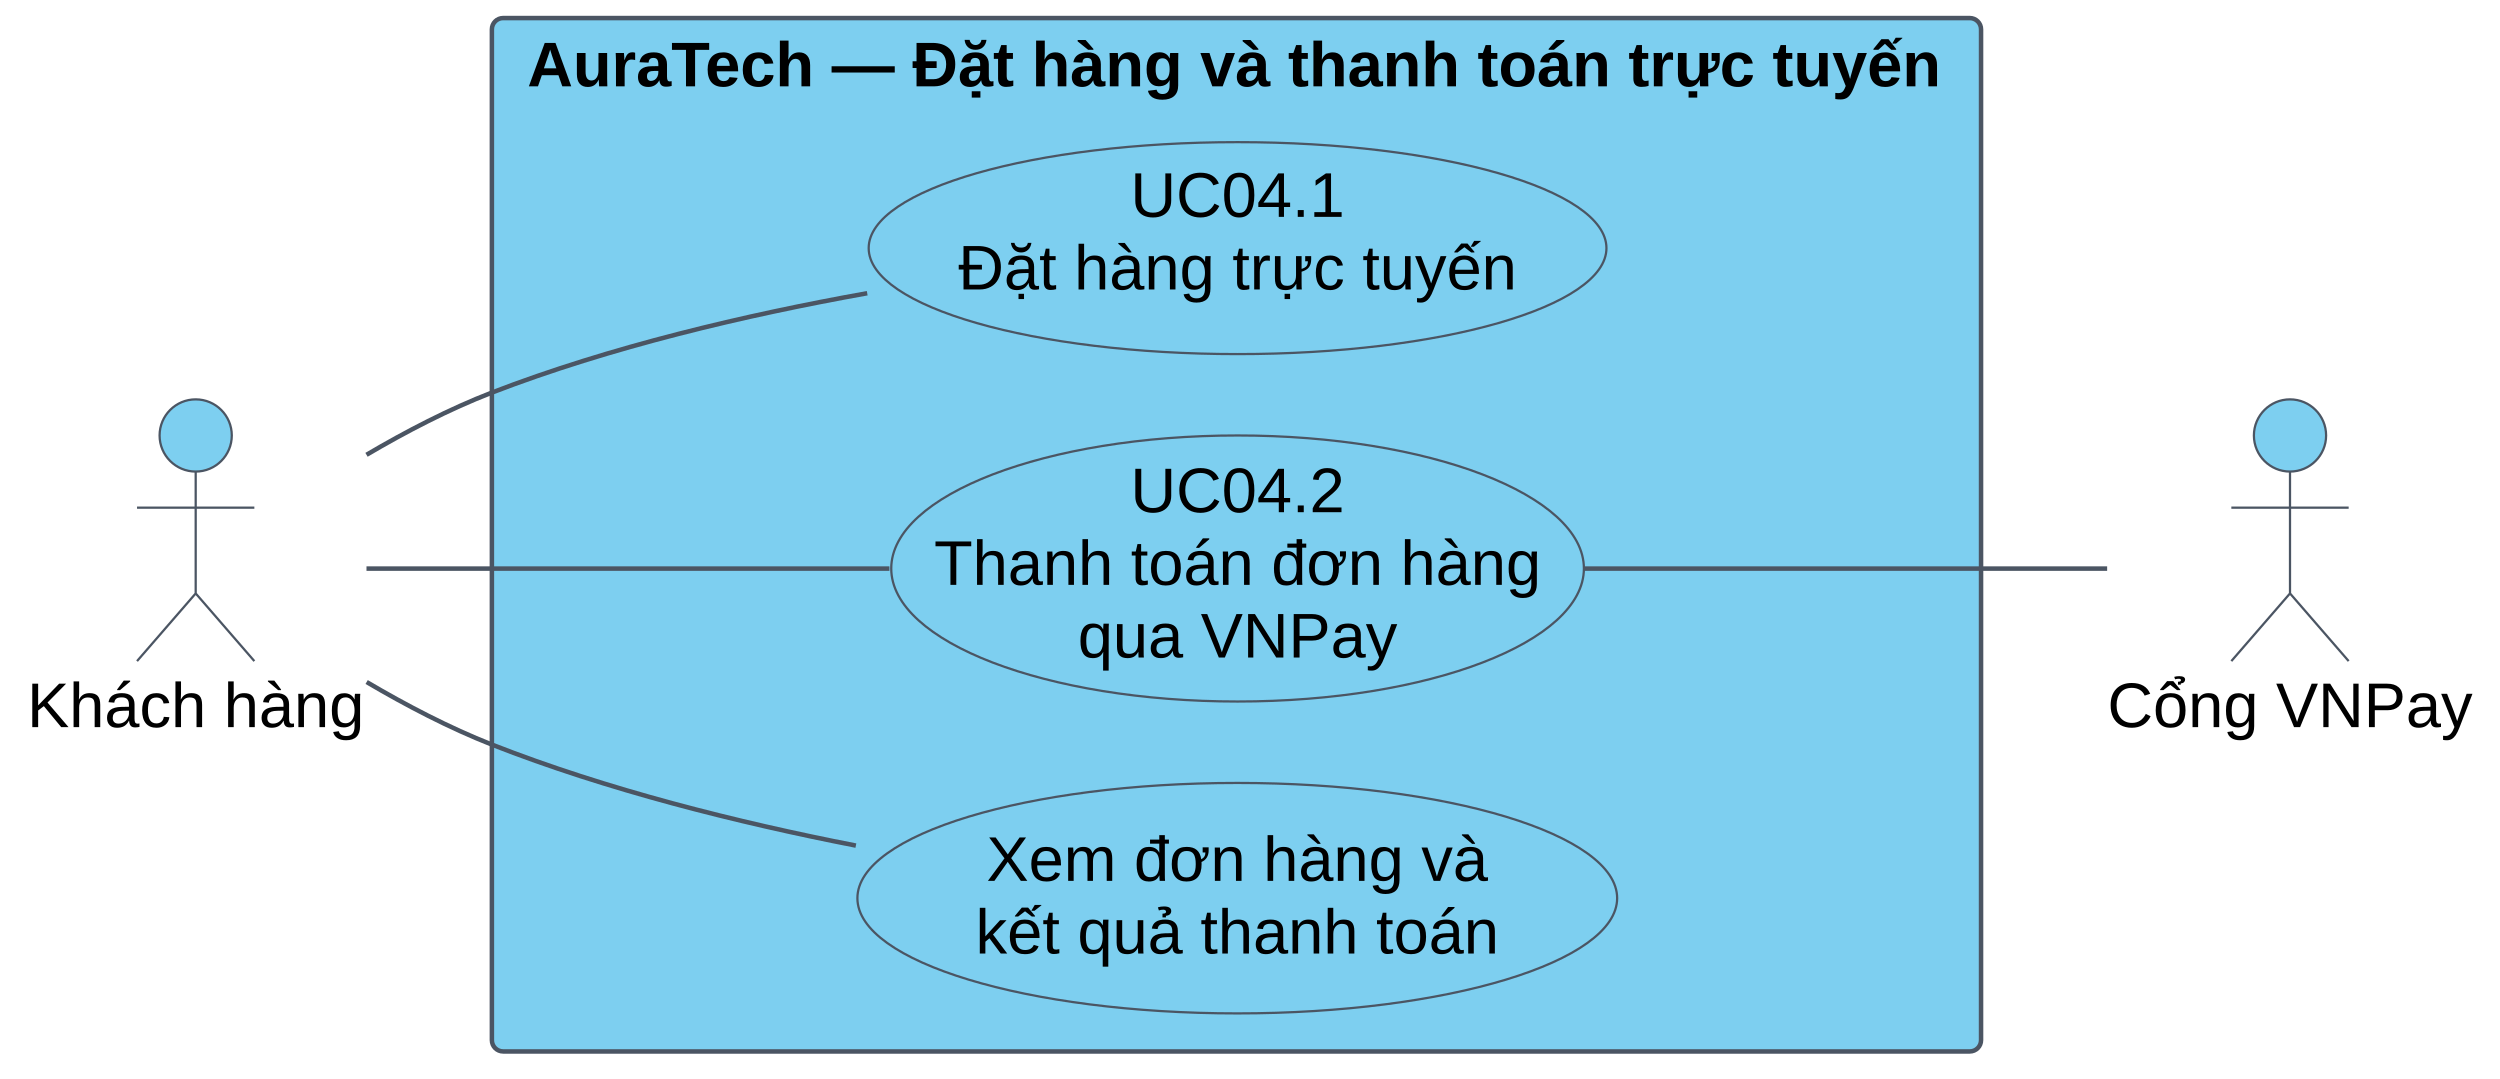
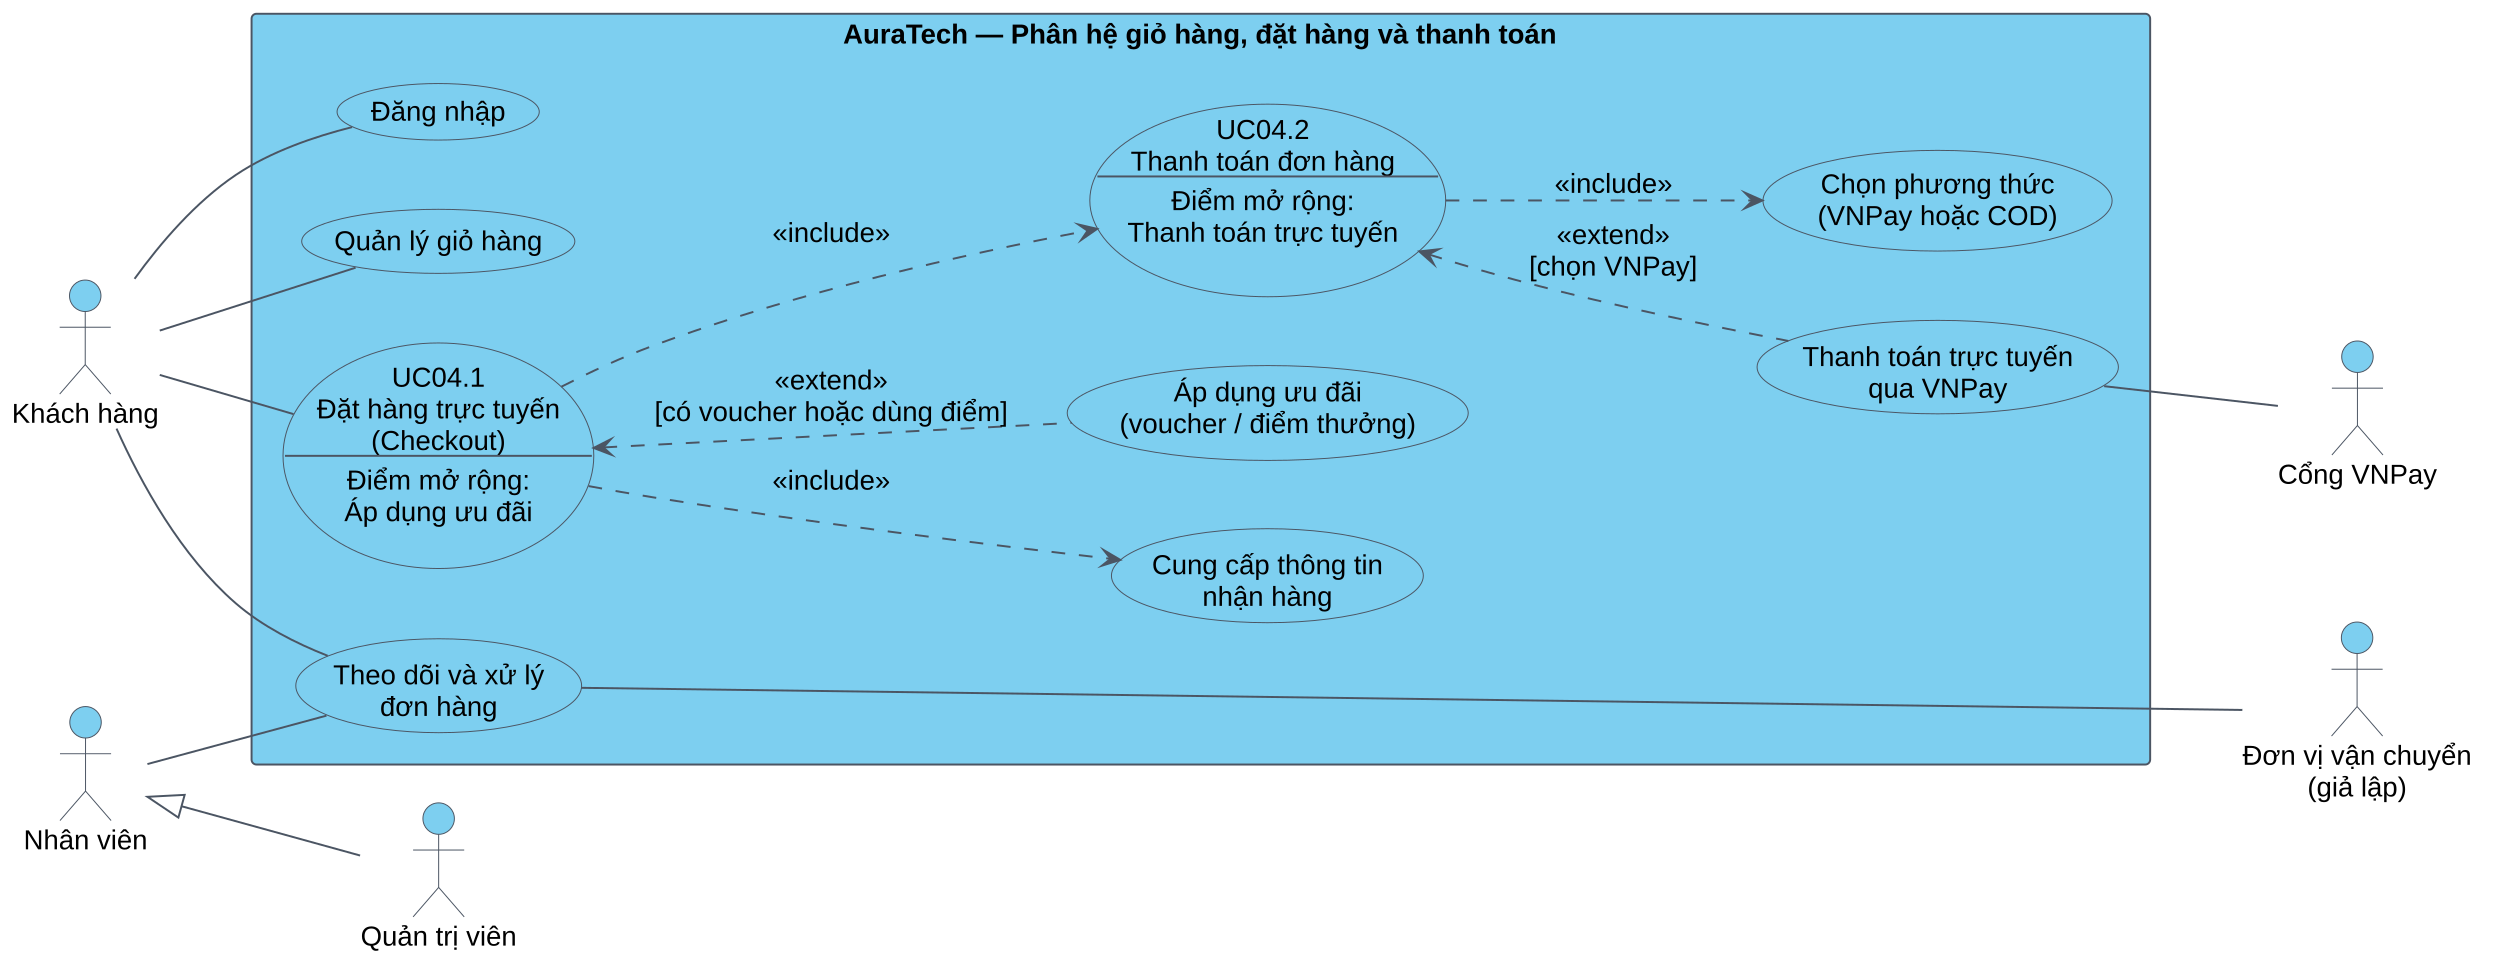
- <svg xmlns="http://www.w3.org/2000/svg" contentStyleType="text/css" data-diagram-type="DESCRIPTION" height="239px" preserveAspectRatio="none" style="width:554px;height:239px;background:#FFFFFF;" version="1.1" viewBox="0 0 554 239" width="554px" zoomAndPan="magnify">
+ <svg xmlns="http://www.w3.org/2000/svg" version="1.1" data-diagram-type="DESCRIPTION" style="width:1272px;height:497px;background:#FFFFFF;" width="1272px" height="497px" viewBox="0 0 1272 497" zoomAndPan="magnify" preserveAspectRatio="none" contentStyleType="text/css">
  <defs />
-   <g>
-     <g class="cluster" data-entity="AuraTech . ..t h.ng v. thanh to.n tr.c tuy.n" data-source-line="20" data-uid="ent0004" id="cluster_AuraTech . ..t h.ng v. thanh to.n tr.c tuy.n">
-       <rect fill="#7DCFF0" height="229" rx="2.5" ry="2.5" style="stroke:#4B5563;stroke-width:1;" width="330" x="109" y="4" />
-       <text fill="#000000" font-family="Arial" font-size="14" font-weight="bold" lengthAdjust="spacing" textLength="314.289" x="116.856" y="19.132">AuraTech — Đặt hàng và thanh toán trực tuyến</text>
+   <g font-family="sans-serif" lengthAdjust="spacing">
+     <g class="cluster" data-qualified-name="AuraTech . Ph.n h. gi. h.ng. ..t h.ng v. thanh to.n" id="ent0006" data-source-line="24">
+       <rect x="128" y="7" width="966" height="382" fill="#7DCFF0" style="stroke:#4B5563;stroke-width:1;" rx="2.5" ry="2.5" />
+       <text x="428.986" y="22.132" fill="#000" font-size="14" textLength="364.027" font-weight="700" font-family="Arial">AuraTech — Phân hệ giỏ hàng, đặt hàng và thanh toán</text>
    </g>
-     <g class="entity" data-entity="Customer" data-source-line="18" data-uid="ent0002" id="entity_Customer">
-       <ellipse cx="43.365" cy="96.5" fill="#7DCFF0" rx="8" ry="8" style="stroke:#4B5563;stroke-width:0.5;" />
-       <path d="M43.365,104.5 L43.365,131.5 M30.365,112.5 L56.365,112.5 M43.365,131.5 L30.365,146.5 M43.365,131.5 L56.365,146.5" fill="none" style="stroke:#4B5563;stroke-width:0.5;" />
-       <text fill="#000000" font-family="Arial" font-size="14" lengthAdjust="spacing" textLength="74.731" x="6" y="161.132">Khách hàng</text>
+     <g class="entity" data-qualified-name="AuraTech . Ph.n h. gi. h.ng. ..t h.ng v. thanh to.n.Login" id="ent0007" data-source-line="25">
+       <ellipse cx="222.939" cy="56.883" rx="51.439" ry="14.383" fill="#7DCFF0" style="stroke:#4B5563;stroke-width:0.5;" />
+       <text x="188.687" y="61.433" fill="#000" font-size="14" textLength="68.503" font-family="Arial">Đăng nhập</text>
    </g>
-     <g class="entity" data-entity="VNPay" data-source-line="19" data-uid="ent0003" id="entity_VNPay">
-       <ellipse cx="507.465" cy="96.5" fill="#7DCFF0" rx="8" ry="8" style="stroke:#4B5563;stroke-width:0.5;" />
-       <path d="M507.465,104.5 L507.465,131.5 M494.465,112.5 L520.465,112.5 M507.465,131.5 L494.465,146.5 M507.465,131.5 L520.465,146.5" fill="none" style="stroke:#4B5563;stroke-width:0.5;" />
-       <text fill="#000000" font-family="Arial" font-size="14" lengthAdjust="spacing" textLength="80.931" x="467" y="161.132">Cổng VNPay</text>
+     <g class="entity" data-qualified-name="AuraTech . Ph.n h. gi. h.ng. ..t h.ng v. thanh to.n.Cart" id="ent0008" data-source-line="26">
+       <ellipse cx="222.991" cy="122.798" rx="69.491" ry="16.298" fill="#7DCFF0" style="stroke:#4B5563;stroke-width:0.5;" />
+       <text x="170.064" y="127.348" fill="#000" font-size="14" textLength="105.854" font-family="Arial">Quản lý giỏ hàng</text>
    </g>
-     <g class="entity" data-entity="Order" data-source-line="21" data-uid="ent0005" id="entity_Order">
-       <ellipse cx="274.244" cy="54.984" fill="#7DCFF0" rx="81.744" ry="23.484" style="stroke:#4B5563;stroke-width:0.5;" />
-       <text fill="#000000" font-family="Arial" font-size="14" lengthAdjust="spacing" textLength="47.469" x="250.509" y="48.051">UC04.1</text>
-       <text fill="#000000" font-family="Arial" font-size="14" lengthAdjust="spacing" textLength="123.772" x="212.358" y="64.15">Đặt hàng trực tuyến</text>
+     <g class="entity" data-qualified-name="AuraTech . Ph.n h. gi. h.ng. ..t h.ng v. thanh to.n.Order" id="ent0009" data-source-line="27">
+       <ellipse cx="223.059" cy="231.88" rx="79.059" ry="57.38" fill="#7DCFF0" style="stroke:#4B5563;stroke-width:0.5;" />
+       <text x="199.325" y="196.766" fill="#000" font-size="14" textLength="47.469" font-family="Arial">UC04.1</text>
+       <text x="161.173" y="212.865" fill="#000" font-size="14" textLength="123.771" font-family="Arial">Đặt hàng trực tuyến</text>
+       <text x="188.825" y="228.964" fill="#000" font-size="14" textLength="68.469" font-family="Arial">(Checkout)</text>
+       <line x1="145" y1="231.93" x2="301.118" y2="231.93" style="stroke:#4B5563;stroke-width:1;" />
+       <text x="176.458" y="249.062" fill="#000" font-size="14" textLength="93.201" font-family="Arial">Điểm mở rộng:</text>
+       <text x="175.17" y="265.161" fill="#000" font-size="14" textLength="95.778" font-family="Arial">Áp dụng ưu đãi</text>
    </g>
-     <g class="entity" data-entity="Pay" data-source-line="22" data-uid="ent0006" id="entity_Pay">
-       <ellipse cx="274.246" cy="125.978" fill="#7DCFF0" rx="76.746" ry="29.478" style="stroke:#4B5563;stroke-width:0.5;" />
-       <text fill="#000000" font-family="Arial" font-size="14" lengthAdjust="spacing" textLength="47.469" x="250.512" y="113.507">UC04.2</text>
-       <text fill="#000000" font-family="Arial" font-size="14" lengthAdjust="spacing" textLength="134.511" x="206.991" y="129.606">Thanh toán đơn hàng</text>
-       <text fill="#000000" font-family="Arial" font-size="14" lengthAdjust="spacing" textLength="70.82" x="238.836" y="145.705">qua VNPay</text>
+     <g class="entity" data-qualified-name="AuraTech . Ph.n h. gi. h.ng. ..t h.ng v. thanh to.n.Pay" id="ent0010" data-source-line="28">
+       <ellipse cx="645.038" cy="101.994" rx="90.538" ry="48.994" fill="#7DCFF0" style="stroke:#4B5563;stroke-width:0.5;" />
+       <text x="618.791" y="70.715" fill="#000" font-size="14" textLength="47.469" font-family="Arial">UC04.2</text>
+       <text x="575.27" y="86.813" fill="#000" font-size="14" textLength="134.511" font-family="Arial">Thanh toán đơn hàng</text>
+       <line x1="558.358" y1="89.78" x2="731.717" y2="89.78" style="stroke:#4B5563;stroke-width:1;" />
+       <text x="595.925" y="106.912" fill="#000" font-size="14" textLength="93.201" font-family="Arial">Điểm mở rộng:</text>
+       <text x="573.633" y="123.011" fill="#000" font-size="14" textLength="137.785" font-family="Arial">Thanh toán trực tuyến</text>
    </g>
-     <g class="entity" data-entity="View" data-source-line="23" data-uid="ent0007" id="entity_View">
-       <ellipse cx="274.18" cy="199.035" fill="#7DCFF0" rx="84.18" ry="25.535" style="stroke:#4B5563;stroke-width:0.5;" />
-       <text fill="#000000" font-family="Arial" font-size="14" lengthAdjust="spacing" textLength="111.139" x="218.61" y="195.206">Xem đơn hàng và</text>
-       <text fill="#000000" font-family="Arial" font-size="14" lengthAdjust="spacing" textLength="115.985" x="216.187" y="211.304">kết quả thanh toán</text>
+     <g class="entity" data-qualified-name="AuraTech . Ph.n h. gi. h.ng. ..t h.ng v. thanh to.n.Orders" id="ent0011" data-source-line="29">
+       <ellipse cx="223.213" cy="348.895" rx="72.713" ry="23.895" fill="#7DCFF0" style="stroke:#4B5563;stroke-width:0.5;" />
+       <text x="169.503" y="348.173" fill="#000" font-size="14" textLength="107.42" font-family="Arial">Theo dõi và xử lý</text>
+       <text x="193.319" y="364.272" fill="#000" font-size="14" textLength="59.787" font-family="Arial">đơn hàng</text>
    </g>
-     <g class="link" data-entity-1="Customer" data-entity-2="Order" data-uid="lnk8" id="link_Customer_Order">
-       <path d="M81.217,100.783 C90.019,95.601 99.6,90.627 109,87 C135.252,76.87 165.156,69.822 192.174,64.976" fill="none" style="stroke:#4B5563;stroke-width:1;" />
+     <g class="entity" data-qualified-name="AuraTech . Ph.n h. gi. h.ng. ..t h.ng v. thanh to.n.Address" id="ent0012" data-source-line="30">
+       <ellipse cx="644.842" cy="292.914" rx="79.342" ry="23.914" fill="#7DCFF0" style="stroke:#4B5563;stroke-width:0.5;" />
+       <text x="586.077" y="292.162" fill="#000" font-size="14" textLength="117.53" font-family="Arial">Cung cấp thông tin</text>
+       <text x="611.753" y="308.261" fill="#000" font-size="14" textLength="66.179" font-family="Arial">nhận hàng</text>
    </g>
-     <g class="link" data-entity-1="Customer" data-entity-2="Pay" data-uid="lnk9" id="link_Customer_Pay">
-       <path d="M81.213,126 C112.373,126 158.103,126 197.094,126" fill="none" style="stroke:#4B5563;stroke-width:1;" />
+     <g class="entity" data-qualified-name="AuraTech . Ph.n h. gi. h.ng. ..t h.ng v. thanh to.n.Discounts" id="ent0013" data-source-line="31">
+       <ellipse cx="645.02" cy="210.137" rx="102.02" ry="24.137" fill="#7DCFF0" style="stroke:#4B5563;stroke-width:0.5;" />
+       <text x="597.131" y="204.235" fill="#000" font-size="14" textLength="95.778" font-family="Arial">Áp dụng ưu đãi</text>
+       <text x="569.603" y="220.334" fill="#000" font-size="14" textLength="150.835" font-family="Arial">(voucher / điểm thưởng)</text>
    </g>
-     <g class="link" data-entity-1="Customer" data-entity-2="View" data-uid="lnk10" id="link_Customer_View">
-       <path d="M81.248,151.137 C90.049,156.322 99.621,161.318 109,165 C134.442,174.989 163.312,182.227 189.662,187.386" fill="none" style="stroke:#4B5563;stroke-width:1;" />
+     <g class="entity" data-qualified-name="AuraTech . Ph.n h. gi. h.ng. ..t h.ng v. thanh to.n.Method" id="ent0014" data-source-line="32">
+       <ellipse cx="985.821" cy="102.122" rx="88.821" ry="25.622" fill="#7DCFF0" style="stroke:#4B5563;stroke-width:0.5;" />
+       <text x="926.325" y="98.417" fill="#000" font-size="14" textLength="118.993" font-family="Arial">Chọn phương thức</text>
+       <text x="924.749" y="114.516" fill="#000" font-size="14" textLength="122.145" font-family="Arial">(VNPay hoặc COD)</text>
    </g>
-     <g class="link" data-entity-1="Pay" data-entity-2="VNPay" data-uid="lnk11" id="link_Pay_VNPay">
-       <path d="M350.802,126 C389.57,126 435.154,126 466.942,126" fill="none" style="stroke:#4B5563;stroke-width:1;" />
+     <g class="entity" data-qualified-name="AuraTech . Ph.n h. gi. h.ng. ..t h.ng v. thanh to.n.Online" id="ent0015" data-source-line="33">
+       <ellipse cx="985.92" cy="186.779" rx="91.92" ry="23.779" fill="#7DCFF0" style="stroke:#4B5563;stroke-width:0.5;" />
+       <text x="917.028" y="186.24" fill="#000" font-size="14" textLength="137.785" font-family="Arial">Thanh toán trực tuyến</text>
+       <text x="950.51" y="202.339" fill="#000" font-size="14" textLength="70.82" font-family="Arial">qua VNPay</text>
+     </g>
+     <g class="entity" data-qualified-name="Customer" id="ent0001" data-source-line="18">
+       <ellipse cx="43.365" cy="150.5" rx="8" ry="8" fill="#7DCFF0" style="stroke:#4B5563;stroke-width:0.5;" />
+       <path d="M43.365,158.5 L43.365,185.5 M30.365,166.5 L56.365,166.5 M43.365,185.5 L30.365,200.5 M43.365,185.5 L56.365,200.5" style="stroke:#4B5563;stroke-width:0.5;" fill="none" />
+       <text x="6" y="215.132" fill="#000" font-size="14" textLength="74.73" font-family="Arial">Khách hàng</text>
+     </g>
+     <g class="entity" data-qualified-name="Staff" id="ent0002" data-source-line="19">
+       <ellipse cx="43.521" cy="367.5" rx="8" ry="8" fill="#7DCFF0" style="stroke:#4B5563;stroke-width:0.5;" />
+       <path d="M43.521,375.5 L43.521,402.5 M30.521,383.5 L56.521,383.5 M43.521,402.5 L30.521,417.5 M43.521,402.5 L56.521,417.5" style="stroke:#4B5563;stroke-width:0.5;" fill="none" />
+       <text x="12" y="432.132" fill="#000" font-size="14" textLength="63.041" font-family="Arial">Nhân viên</text>
+     </g>
+     <g class="entity" data-qualified-name="Admin" id="ent0003" data-source-line="20">
+       <ellipse cx="223.186" cy="416.5" rx="8" ry="8" fill="#7DCFF0" style="stroke:#4B5563;stroke-width:0.5;" />
+       <path d="M223.186,424.5 L223.186,451.5 M210.186,432.5 L236.186,432.5 M223.186,451.5 L210.186,466.5 M223.186,451.5 L236.186,466.5" style="stroke:#4B5563;stroke-width:0.5;" fill="none" />
+       <text x="183.5" y="481.132" fill="#000" font-size="14" textLength="79.372" font-family="Arial">Quản trị viên</text>
+     </g>
+     <g class="entity" data-qualified-name="VNPay" id="ent0004" data-source-line="21">
+       <ellipse cx="1199.465" cy="181.5" rx="8" ry="8" fill="#7DCFF0" style="stroke:#4B5563;stroke-width:0.5;" />
+       <path d="M1199.465,189.5 L1199.465,216.5 M1186.465,197.5 L1212.465,197.5 M1199.465,216.5 L1186.465,231.5 M1199.465,216.5 L1212.465,231.5" style="stroke:#4B5563;stroke-width:0.5;" fill="none" />
+       <text x="1159" y="246.132" fill="#000" font-size="14" textLength="80.931" font-family="Arial">Cổng VNPay</text>
+     </g>
+     <g class="entity" data-qualified-name="Carrier" id="ent0005" data-source-line="22">
+       <ellipse cx="1199.287" cy="324.5" rx="8" ry="8" fill="#7DCFF0" style="stroke:#4B5563;stroke-width:0.5;" />
+       <path d="M1199.287,332.5 L1199.287,359.5 M1186.287,340.5 L1212.287,340.5 M1199.287,359.5 L1186.287,374.5 M1199.287,359.5 L1212.287,374.5" style="stroke:#4B5563;stroke-width:0.5;" fill="none" />
+       <text x="1141" y="389.132" fill="#000" font-size="14" textLength="116.573" font-family="Arial">Đơn vị vận chuyển</text>
+       <text x="1173.997" y="405.23" fill="#000" font-size="14" textLength="50.579" font-family="Arial">(giả lập)</text>
+     </g>
+     <g class="link" data-entity-1="ent0001" data-entity-2="ent0007" id="lnk21" data-source-line="42" data-link-type="association">
+       <path d="M68.47,141.86 C81.68,123.58 99.55,102.73 120,89 C137.64,77.16 159.91,69.51 179.13,64.67" style="stroke:#4B5563;stroke-width:1;" fill="none" id="Customer-Login" />
+     </g>
+     <g class="link" data-entity-1="ent0001" data-entity-2="ent0008" id="lnk22" data-source-line="43" data-link-type="association">
+       <path d="M81.28,168.19 C110.32,158.86 150.83,145.86 180.93,136.19" style="stroke:#4B5563;stroke-width:1;" fill="none" id="Customer-Cart" />
+     </g>
+     <g class="link" data-entity-1="ent0001" data-entity-2="ent0009" id="lnk23" data-source-line="44" data-link-type="association">
+       <path d="M81.28,190.77 C100.98,196.55 125.95,203.86 149.38,210.72" style="stroke:#4B5563;stroke-width:1;" fill="none" id="Customer-Order" />
+     </g>
+     <g class="link" data-entity-1="ent0001" data-entity-2="ent0011" id="lnk24" data-source-line="45" data-link-type="association">
+       <path d="M59.29,218.08 C71.8,245.95 92.15,282.94 120,307 C133.4,318.58 150.44,327.28 166.73,333.66" style="stroke:#4B5563;stroke-width:1;" fill="none" id="Customer-Orders" />
+     </g>
+     <g class="link" data-entity-1="ent0002" data-entity-2="ent0011" id="lnk25" data-source-line="46" data-link-type="association">
+       <path d="M75.01,388.75 C99.99,381.99 135.99,372.26 166.11,364.11" style="stroke:#4B5563;stroke-width:1;" fill="none" id="Staff-Orders" />
+     </g>
+     <g class="link" data-entity-1="ent0002" data-entity-2="ent0003" id="lnk26" data-source-line="47" data-link-type="extension">
+       <path d="M92.36,410.212 C122.3,418.482 150.71,426.32 183.21,435.29" style="stroke:#4B5563;stroke-width:1;" fill="none" id="Staff-backto-Admin" />
+       <polygon points="75.01,405.42,90.763,415.996,93.958,404.429,75.01,405.42" fill="none" style="stroke:#4B5563;stroke-width:1;stroke-linejoin:miter;stroke-miterlimit:10;" />
+     </g>
+     <g class="link" data-entity-1="ent0009" data-entity-2="ent0012" id="lnk27" data-source-line="49" data-link-type="dependency">
+       <path d="M299.42,247.31 C310.33,249.34 321.44,251.3 332,253 C413.14,266.08 501.743,277.029 565.083,284.309" style="stroke:#4B5563;stroke-width:1;stroke-dasharray:7,7;" fill="none" id="Order-to-Address" />
+       <polygon points="570.05,284.88,561.566,279.879,565.083,284.309,560.652,287.826,570.05,284.88" fill="#4B5563" style="stroke:#4B5563;stroke-width:1;stroke-linejoin:miter;stroke-miterlimit:10;" />
+       <text x="393" y="249.132" fill="#000" font-size="14" textLength="59.938" font-family="Arial">«include»</text>
+     </g>
+     <g class="link" data-entity-1="ent0009" data-entity-2="ent0010" id="lnk28" data-source-line="50" data-link-type="dependency">
+       <path d="M285.63,196.75 C300.5,189.18 316.56,181.74 332,176 C406.37,148.38 489.698,129.516 553.338,117.386" style="stroke:#4B5563;stroke-width:1;stroke-dasharray:7,7;" fill="none" id="Order-to-Pay" />
+       <polygon points="558.25,116.45,548.66,114.206,553.338,117.386,550.158,122.064,558.25,116.45" fill="#4B5563" style="stroke:#4B5563;stroke-width:1;stroke-linejoin:miter;stroke-miterlimit:10;" />
+       <text x="393" y="123.132" fill="#000" font-size="14" textLength="59.938" font-family="Arial">«include»</text>
+     </g>
+     <g class="link" data-entity-1="ent0009" data-entity-2="ent0013" id="lnk29" data-source-line="51" data-link-type="dependency">
+       <path d="M307.003,227.649 C375.683,224.059 471.04,219.06 545.29,215.17" style="stroke:#4B5563;stroke-width:1;stroke-dasharray:7,7;" fill="none" id="Order-backto-Discounts" />
+       <polygon points="302.01,227.91,311.207,231.435,307.003,227.649,310.789,223.446,302.01,227.91" fill="#4B5563" style="stroke:#4B5563;stroke-width:1;stroke-linejoin:miter;stroke-miterlimit:10;" />
+       <text x="394.086" y="198.132" fill="#000" font-size="14" textLength="57.606" font-family="Arial">«extend»</text>
+       <text x="333" y="214.23" fill="#000" font-size="14" textLength="179.778" font-family="Arial">[có voucher hoặc dùng điểm]</text>
+     </g>
+     <g class="link" data-entity-1="ent0010" data-entity-2="ent0014" id="lnk30" data-source-line="52" data-link-type="dependency">
+       <path d="M735.51,102 C785.34,102 842.13,102 891.75,102" style="stroke:#4B5563;stroke-width:1;stroke-dasharray:7,7;" fill="none" id="Pay-to-Method" />
+       <polygon points="896.75,102,887.75,98,891.75,102,887.75,106,896.75,102" fill="#4B5563" style="stroke:#4B5563;stroke-width:1;stroke-linejoin:miter;stroke-miterlimit:10;" />
+       <text x="791" y="98.132" fill="#000" font-size="14" textLength="59.938" font-family="Arial">«include»</text>
+     </g>
+     <g class="link" data-entity-1="ent0010" data-entity-2="ent0015" id="lnk31" data-source-line="53" data-link-type="dependency">
+       <path d="M726.906,129.431 C744.796,135.101 759.1,139.29 777,144 C820.69,155.48 870.19,165.82 909.94,173.48" style="stroke:#4B5563;stroke-width:1;stroke-dasharray:7,7;" fill="none" id="Pay-backto-Online" />
+       <polygon points="722.14,127.92,729.511,134.452,726.906,129.431,731.928,126.826,722.14,127.92" fill="#4B5563" style="stroke:#4B5563;stroke-width:1;stroke-linejoin:miter;stroke-miterlimit:10;" />
+       <text x="791.997" y="124.132" fill="#000" font-size="14" textLength="57.606" font-family="Arial">«extend»</text>
+       <text x="778" y="140.23" fill="#000" font-size="14" textLength="85.6" font-family="Arial">[chọn VNPay]</text>
+     </g>
+     <g class="link" data-entity-1="ent0015" data-entity-2="ent0004" id="lnk32" data-source-line="55" data-link-type="association">
+       <path d="M1070.59,196.49 C1101.07,199.94 1134.13,203.7 1159,206.52" style="stroke:#4B5563;stroke-width:1;" fill="none" id="Online-VNPay" />
+     </g>
+     <g class="link" data-entity-1="ent0011" data-entity-2="ent0005" id="lnk33" data-source-line="56" data-link-type="association">
+       <path d="M295.66,349.96 C480.82,352.43 972.45,358.98 1140.91,361.23" style="stroke:#4B5563;stroke-width:1;" fill="none" id="Orders-Carrier" />
    </g>
  </g>
</svg>
